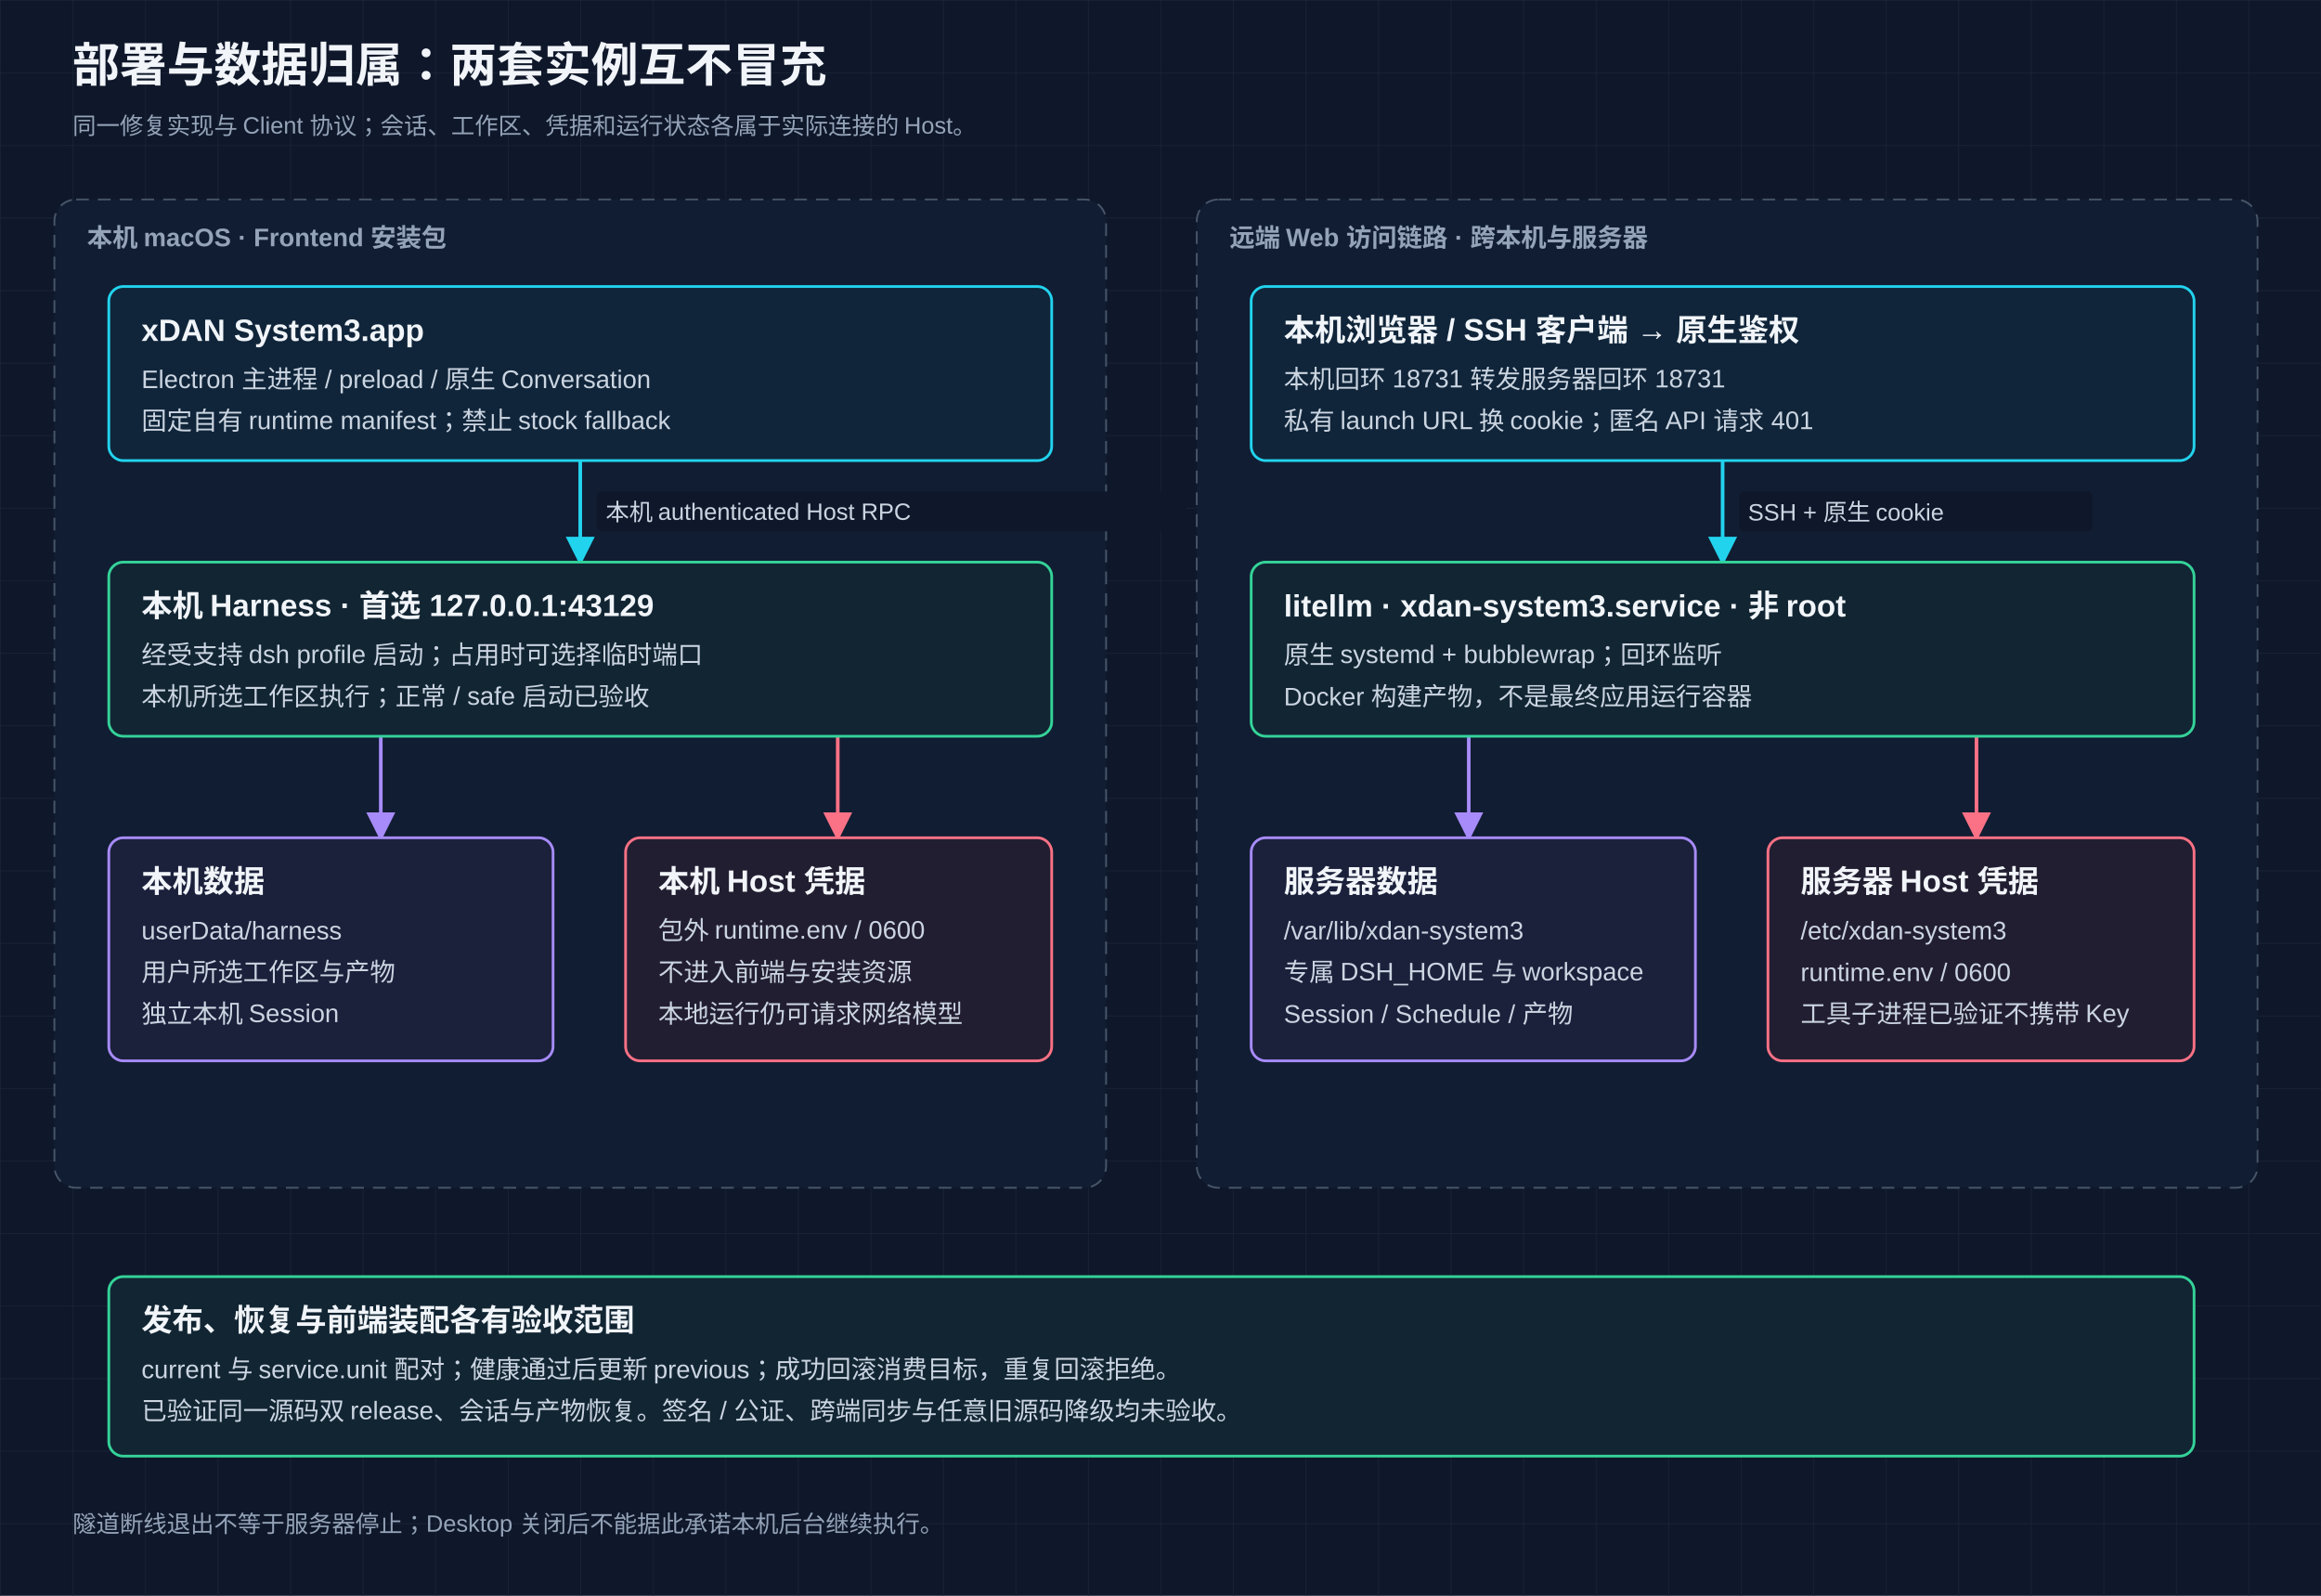
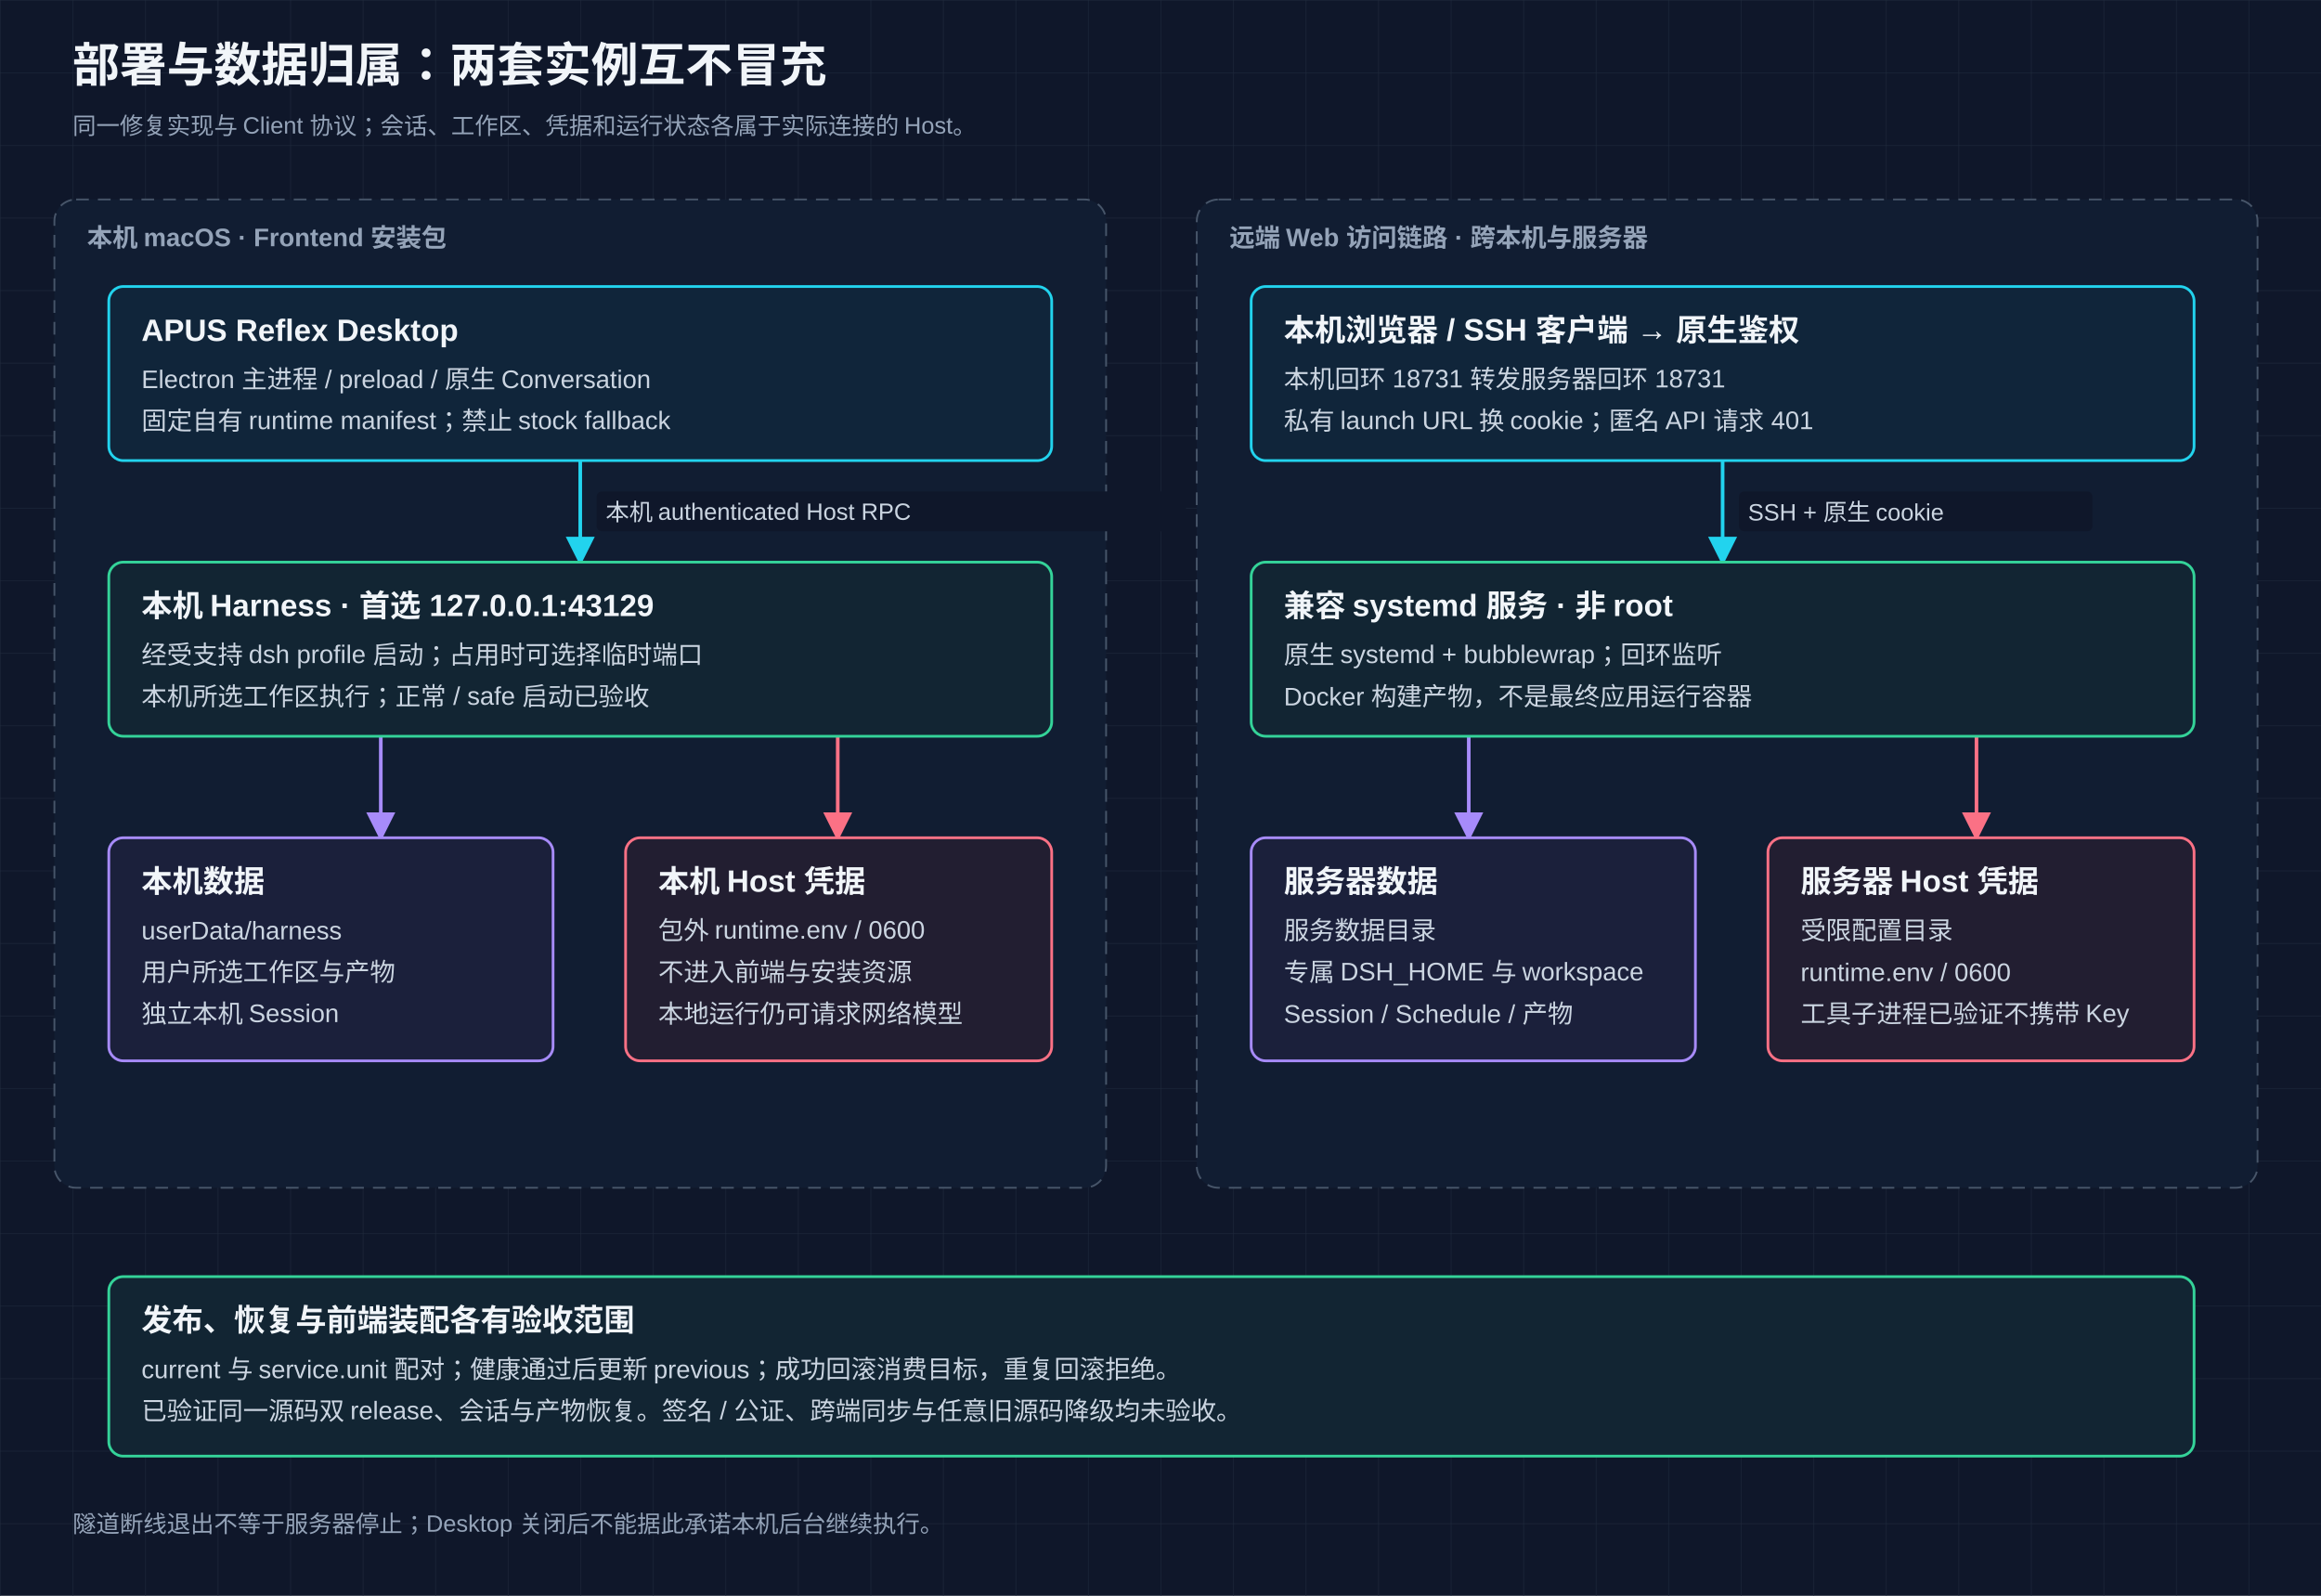
<svg xmlns="http://www.w3.org/2000/svg" viewBox="0 0 1280 880" role="img" aria-labelledby="system3-deployment-title system3-deployment-desc">
  <style>text{font-family:"PingFang SC","Microsoft YaHei",Arial,sans-serif}.title{font-size:26px;font-weight:700;fill:#f1f5f9}.label{font-size:17px;font-weight:650;fill:#f1f5f9}.copy{font-size:14px;fill:#cbd5e1}.small{font-size:13px;fill:#94a3b8}.group-label{font-size:14px;font-weight:650;fill:#94a3b8}.edge-label{font-size:13px;fill:#cbd5e1}</style>
  <defs>
    <pattern id="grid" width="40" height="40" patternUnits="userSpaceOnUse">
      <path d="M40 0H0V40" fill="none" stroke="#1e293b" stroke-width=".6" />
    </pattern>
    <marker id="ui-arrow" markerWidth="8" markerHeight="8" refX="7" refY="4" orient="auto">
      <path d="M0 0L8 4L0 8Z" fill="#22d3ee" />
    </marker>
    <marker id="owner-arrow" markerWidth="8" markerHeight="8" refX="7" refY="4" orient="auto">
      <path d="M0 0L8 4L0 8Z" fill="#34d399" />
    </marker>
    <marker id="store-arrow" markerWidth="8" markerHeight="8" refX="7" refY="4" orient="auto">
      <path d="M0 0L8 4L0 8Z" fill="#a78bfa" />
    </marker>
    <marker id="model-arrow" markerWidth="8" markerHeight="8" refX="7" refY="4" orient="auto">
      <path d="M0 0L8 4L0 8Z" fill="#fbbf24" />
    </marker>
    <marker id="policy-arrow" markerWidth="8" markerHeight="8" refX="7" refY="4" orient="auto">
      <path d="M0 0L8 4L0 8Z" fill="#fb7185" />
    </marker>
    <marker id="future-arrow" markerWidth="8" markerHeight="8" refX="7" refY="4" orient="auto">
      <path d="M0 0L8 4L0 8Z" fill="#60a5fa" />
    </marker>
    <marker id="wire-arrow" markerWidth="8" markerHeight="8" refX="7" refY="4" orient="auto">
      <path d="M0 0L8 4L0 8Z" fill="#94a3b8" />
    </marker>
  </defs>
  <rect width="1280" height="880" fill="#0f172a" />
  <rect width="1280" height="880" fill="url(#grid)" />
  <rect x="30" y="110" width="580" height="545" rx="12" fill="#111d32" stroke="#475569" stroke-dasharray="7 5" />
  <text class="group-label" x="48" y="136">本机 macOS · Frontend 安装包</text>
  <rect x="660" y="110" width="585" height="545" rx="12" fill="#111d32" stroke="#475569" stroke-dasharray="7 5" />
  <text class="group-label" x="678" y="136">远端 Web 访问链路 · 跨本机与服务器</text>
  <path d="M320 254V310" fill="none" stroke="#22d3ee" stroke-width="2" marker-end="url(#ui-arrow)" />
  <rect x="329" y="271" width="325" height="22" rx="3" fill="#0f172a" />
  <text class="edge-label" x="334" y="287">本机 authenticated Host RPC</text>
  <path d="M950 254V310" fill="none" stroke="#22d3ee" stroke-width="2" marker-end="url(#ui-arrow)" />
  <rect x="959" y="271" width="195" height="22" rx="3" fill="#0f172a" />
  <text class="edge-label" x="964" y="287">SSH + 原生 cookie</text>
  <path d="M210 406V462" fill="none" stroke="#a78bfa" stroke-width="2" marker-end="url(#store-arrow)" />
  <path d="M462 406V462" fill="none" stroke="#fb7185" stroke-width="2" marker-end="url(#policy-arrow)" />
  <path d="M810 406V462" fill="none" stroke="#a78bfa" stroke-width="2" marker-end="url(#store-arrow)" />
  <path d="M1090 406V462" fill="none" stroke="#fb7185" stroke-width="2" marker-end="url(#policy-arrow)" />
  <rect x="60" y="158" width="520" height="96" rx="8" fill="#0f172a" />
  <rect x="60" y="158" width="520" height="96" rx="8" fill="#22d3ee" fill-opacity=".08" stroke="#22d3ee" stroke-width="1.5" />
-   <text class="label" x="78" y="188">xDAN System3.app</text>
+   <text class="label" x="78" y="188">APUS Reflex Desktop</text>
  <text class="copy" x="78" y="214">Electron 主进程 / preload / 原生 Conversation</text>
  <text class="copy" x="78" y="237">固定自有 runtime manifest；禁止 stock fallback</text>
  <rect x="60" y="310" width="520" height="96" rx="8" fill="#0f172a" />
  <rect x="60" y="310" width="520" height="96" rx="8" fill="#34d399" fill-opacity=".08" stroke="#34d399" stroke-width="1.5" />
  <text class="label" x="78" y="340">本机 Harness · 首选 127.0.0.1:43129</text>
  <text class="copy" x="78" y="366">经受支持 dsh profile 启动；占用时可选择临时端口</text>
  <text class="copy" x="78" y="389">本机所选工作区执行；正常 / safe 启动已验收</text>
  <rect x="60" y="462" width="245" height="123" rx="8" fill="#0f172a" />
  <rect x="60" y="462" width="245" height="123" rx="8" fill="#a78bfa" fill-opacity=".08" stroke="#a78bfa" stroke-width="1.5" />
  <text class="label" x="78" y="492">本机数据</text>
  <text class="copy" x="78" y="518">userData/harness</text>
  <text class="copy" x="78" y="541">用户所选工作区与产物</text>
  <text class="copy" x="78" y="564">独立本机 Session</text>
  <rect x="345" y="462" width="235" height="123" rx="8" fill="#0f172a" />
  <rect x="345" y="462" width="235" height="123" rx="8" fill="#fb7185" fill-opacity=".08" stroke="#fb7185" stroke-width="1.5" />
  <text class="label" x="363" y="492">本机 Host 凭据</text>
  <text class="copy" x="363" y="518">包外 runtime.env / 0600</text>
  <text class="copy" x="363" y="541">不进入前端与安装资源</text>
  <text class="copy" x="363" y="564">本地运行仍可请求网络模型</text>
  <rect x="690" y="158" width="520" height="96" rx="8" fill="#0f172a" />
  <rect x="690" y="158" width="520" height="96" rx="8" fill="#22d3ee" fill-opacity=".08" stroke="#22d3ee" stroke-width="1.5" />
  <text class="label" x="708" y="188">本机浏览器 / SSH 客户端 → 原生鉴权</text>
  <text class="copy" x="708" y="214">本机回环 18731 转发服务器回环 18731</text>
  <text class="copy" x="708" y="237">私有 launch URL 换 cookie；匿名 API 请求 401</text>
  <rect x="690" y="310" width="520" height="96" rx="8" fill="#0f172a" />
  <rect x="690" y="310" width="520" height="96" rx="8" fill="#34d399" fill-opacity=".08" stroke="#34d399" stroke-width="1.5" />
-   <text class="label" x="708" y="340">litellm · xdan-system3.service · 非 root</text>
+   <text class="label" x="708" y="340">兼容 systemd 服务 · 非 root</text>
  <text class="copy" x="708" y="366">原生 systemd + bubblewrap；回环监听</text>
  <text class="copy" x="708" y="389">Docker 构建产物，不是最终应用运行容器</text>
  <rect x="690" y="462" width="245" height="123" rx="8" fill="#0f172a" />
  <rect x="690" y="462" width="245" height="123" rx="8" fill="#a78bfa" fill-opacity=".08" stroke="#a78bfa" stroke-width="1.5" />
  <text class="label" x="708" y="492">服务器数据</text>
-   <text class="copy" x="708" y="518">/var/lib/xdan-system3</text>
+   <text class="copy" x="708" y="518">服务数据目录</text>
  <text class="copy" x="708" y="541">专属 DSH_HOME 与 workspace</text>
  <text class="copy" x="708" y="564">Session / Schedule / 产物</text>
  <rect x="975" y="462" width="235" height="123" rx="8" fill="#0f172a" />
  <rect x="975" y="462" width="235" height="123" rx="8" fill="#fb7185" fill-opacity=".08" stroke="#fb7185" stroke-width="1.5" />
  <text class="label" x="993" y="492">服务器 Host 凭据</text>
-   <text class="copy" x="993" y="518">/etc/xdan-system3</text>
+   <text class="copy" x="993" y="518">受限配置目录</text>
  <text class="copy" x="993" y="541">runtime.env / 0600</text>
  <text class="copy" x="993" y="564">工具子进程已验证不携带 Key</text>
  <rect x="60" y="704" width="1150" height="99" rx="8" fill="#0f172a" />
  <rect x="60" y="704" width="1150" height="99" rx="8" fill="#34d399" fill-opacity=".08" stroke="#34d399" stroke-width="1.5" />
  <text class="label" x="78" y="734">发布、恢复与前端装配各有验收范围</text>
  <text class="copy" x="78" y="760">current 与 service.unit 配对；健康通过后更新 previous；成功回滚消费目标，重复回滚拒绝。</text>
  <text class="copy" x="78" y="783">已验证同一源码双 release、会话与产物恢复。签名 / 公证、跨端同步与任意旧源码降级均未验收。</text>
  <text class="small" x="40" y="845">隧道断线退出不等于服务器停止；Desktop 关闭后不能据此承诺本机后台继续执行。</text>
  <text class="title" x="40" y="45">部署与数据归属：两套实例互不冒充</text>
  <text class="small" x="40" y="74">同一修复实现与 Client 协议；会话、工作区、凭据和运行状态各属于实际连接的 Host。</text>
</svg>
